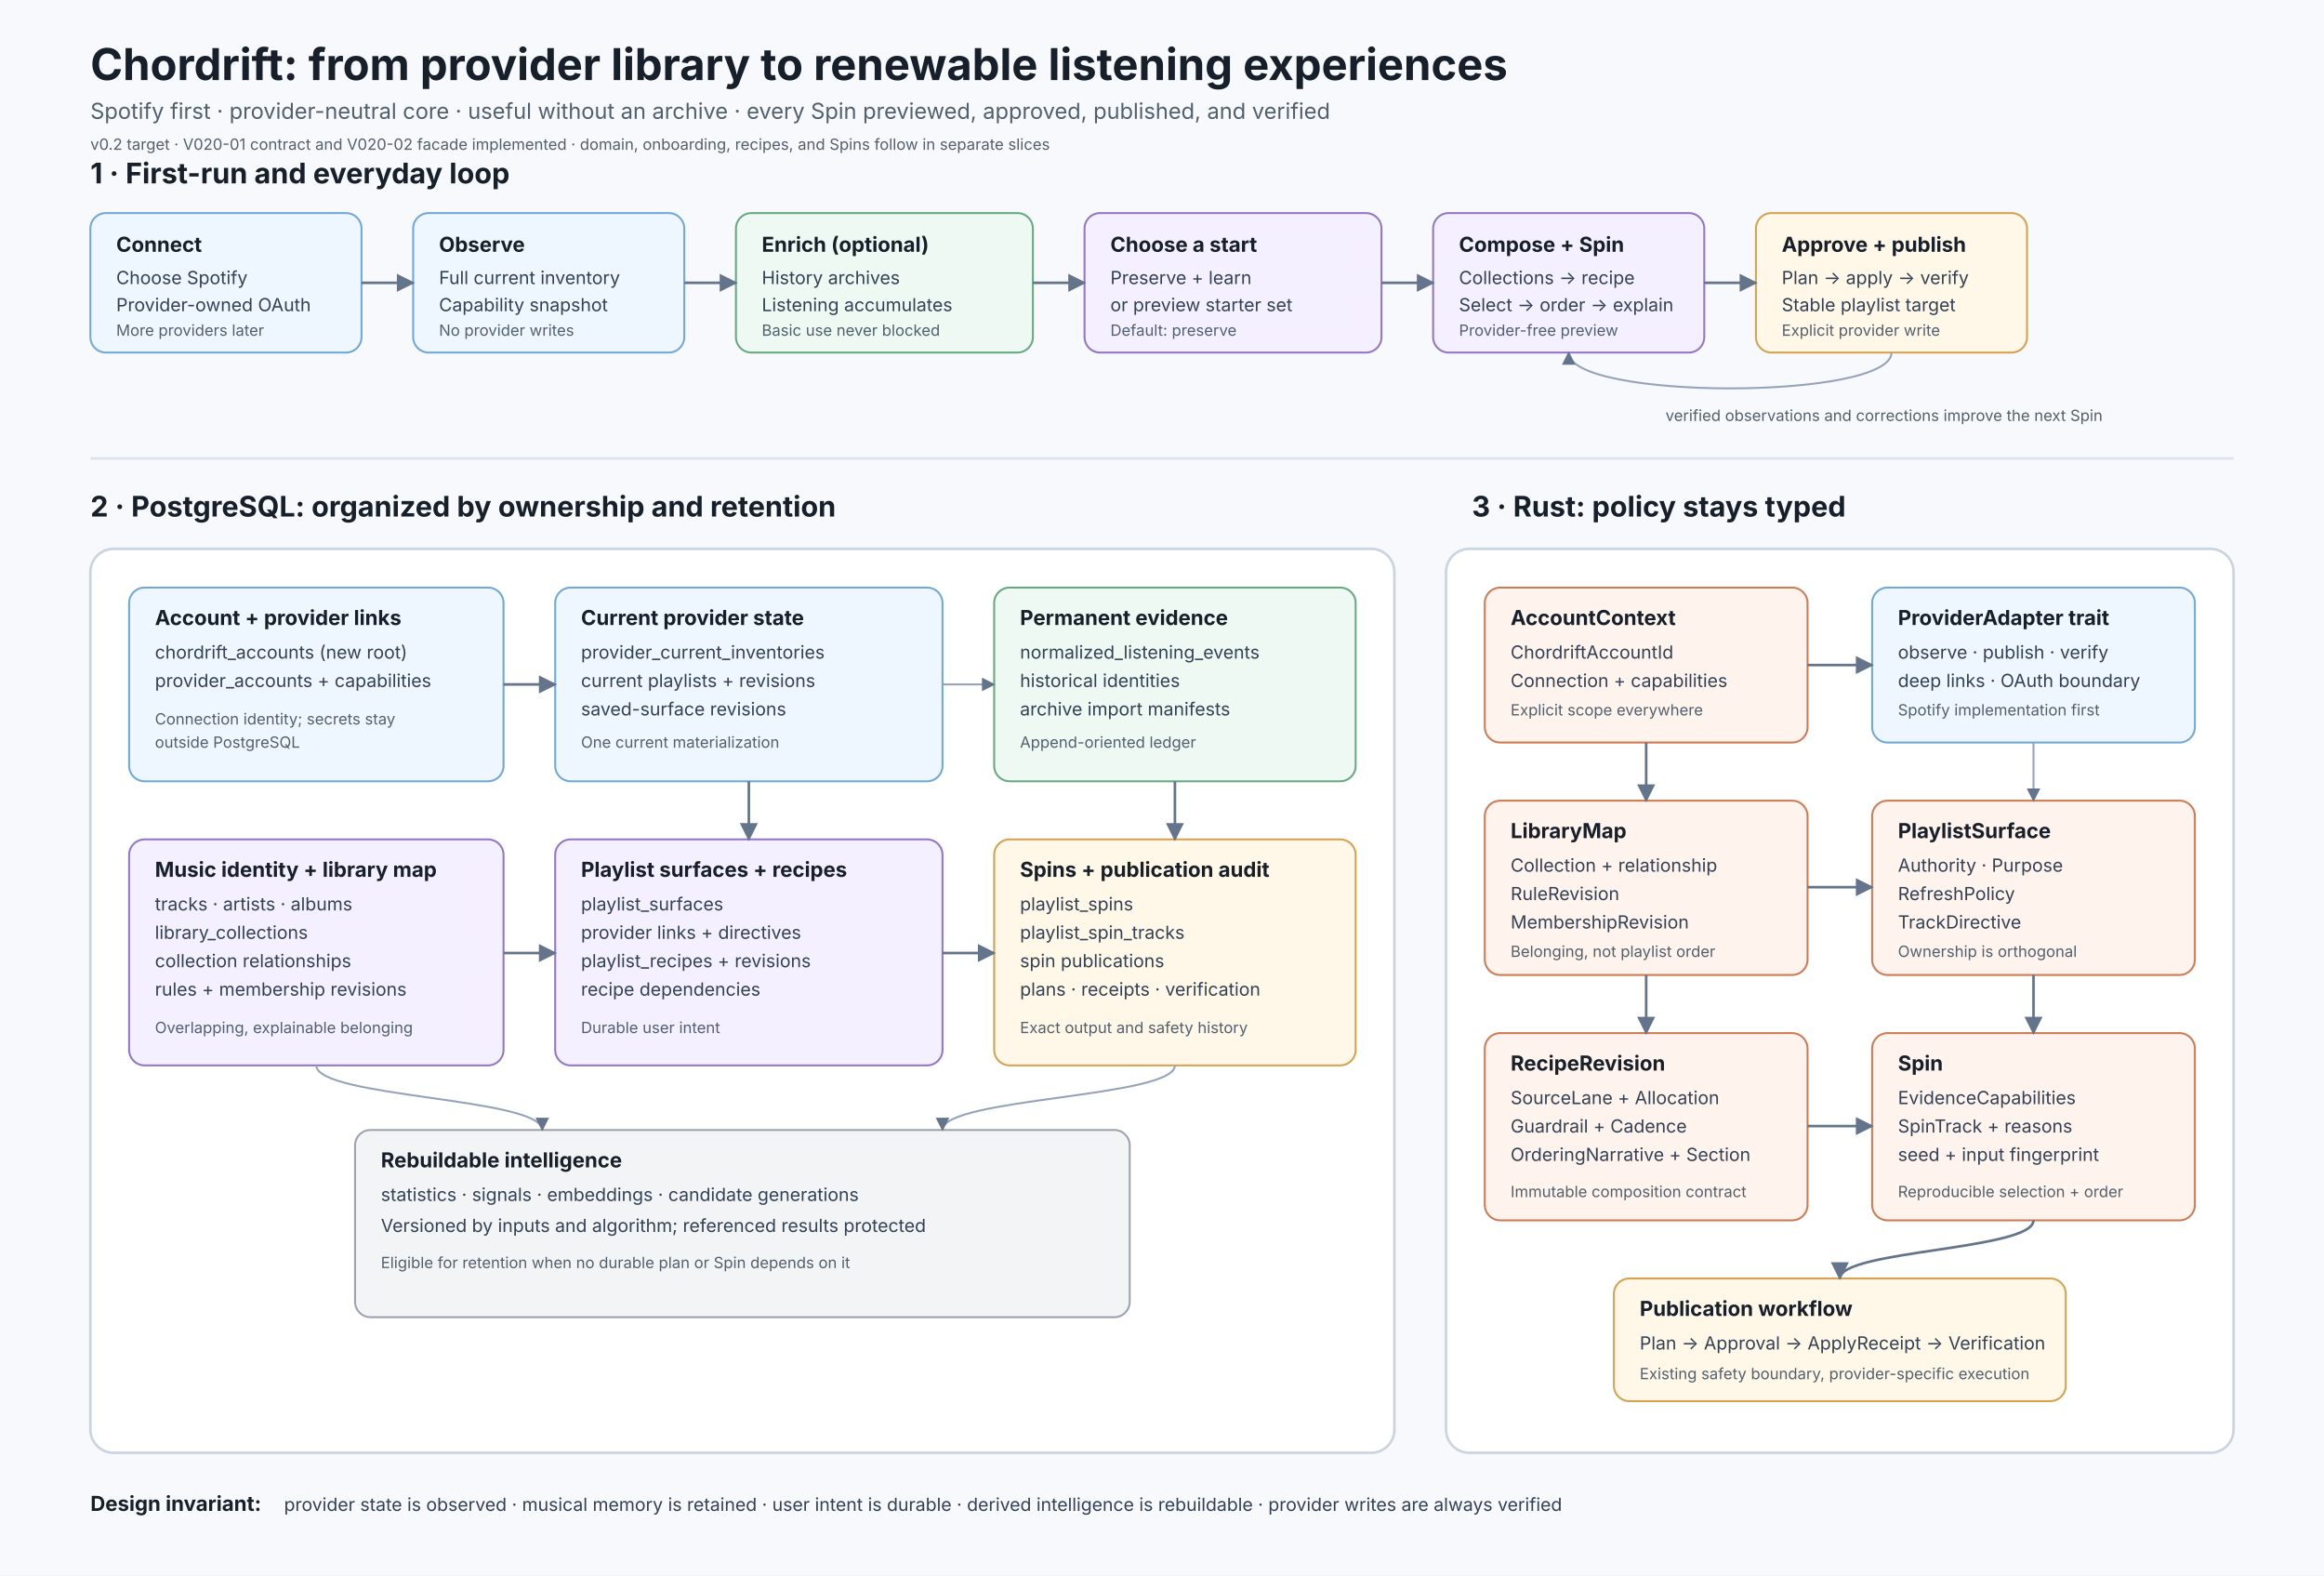
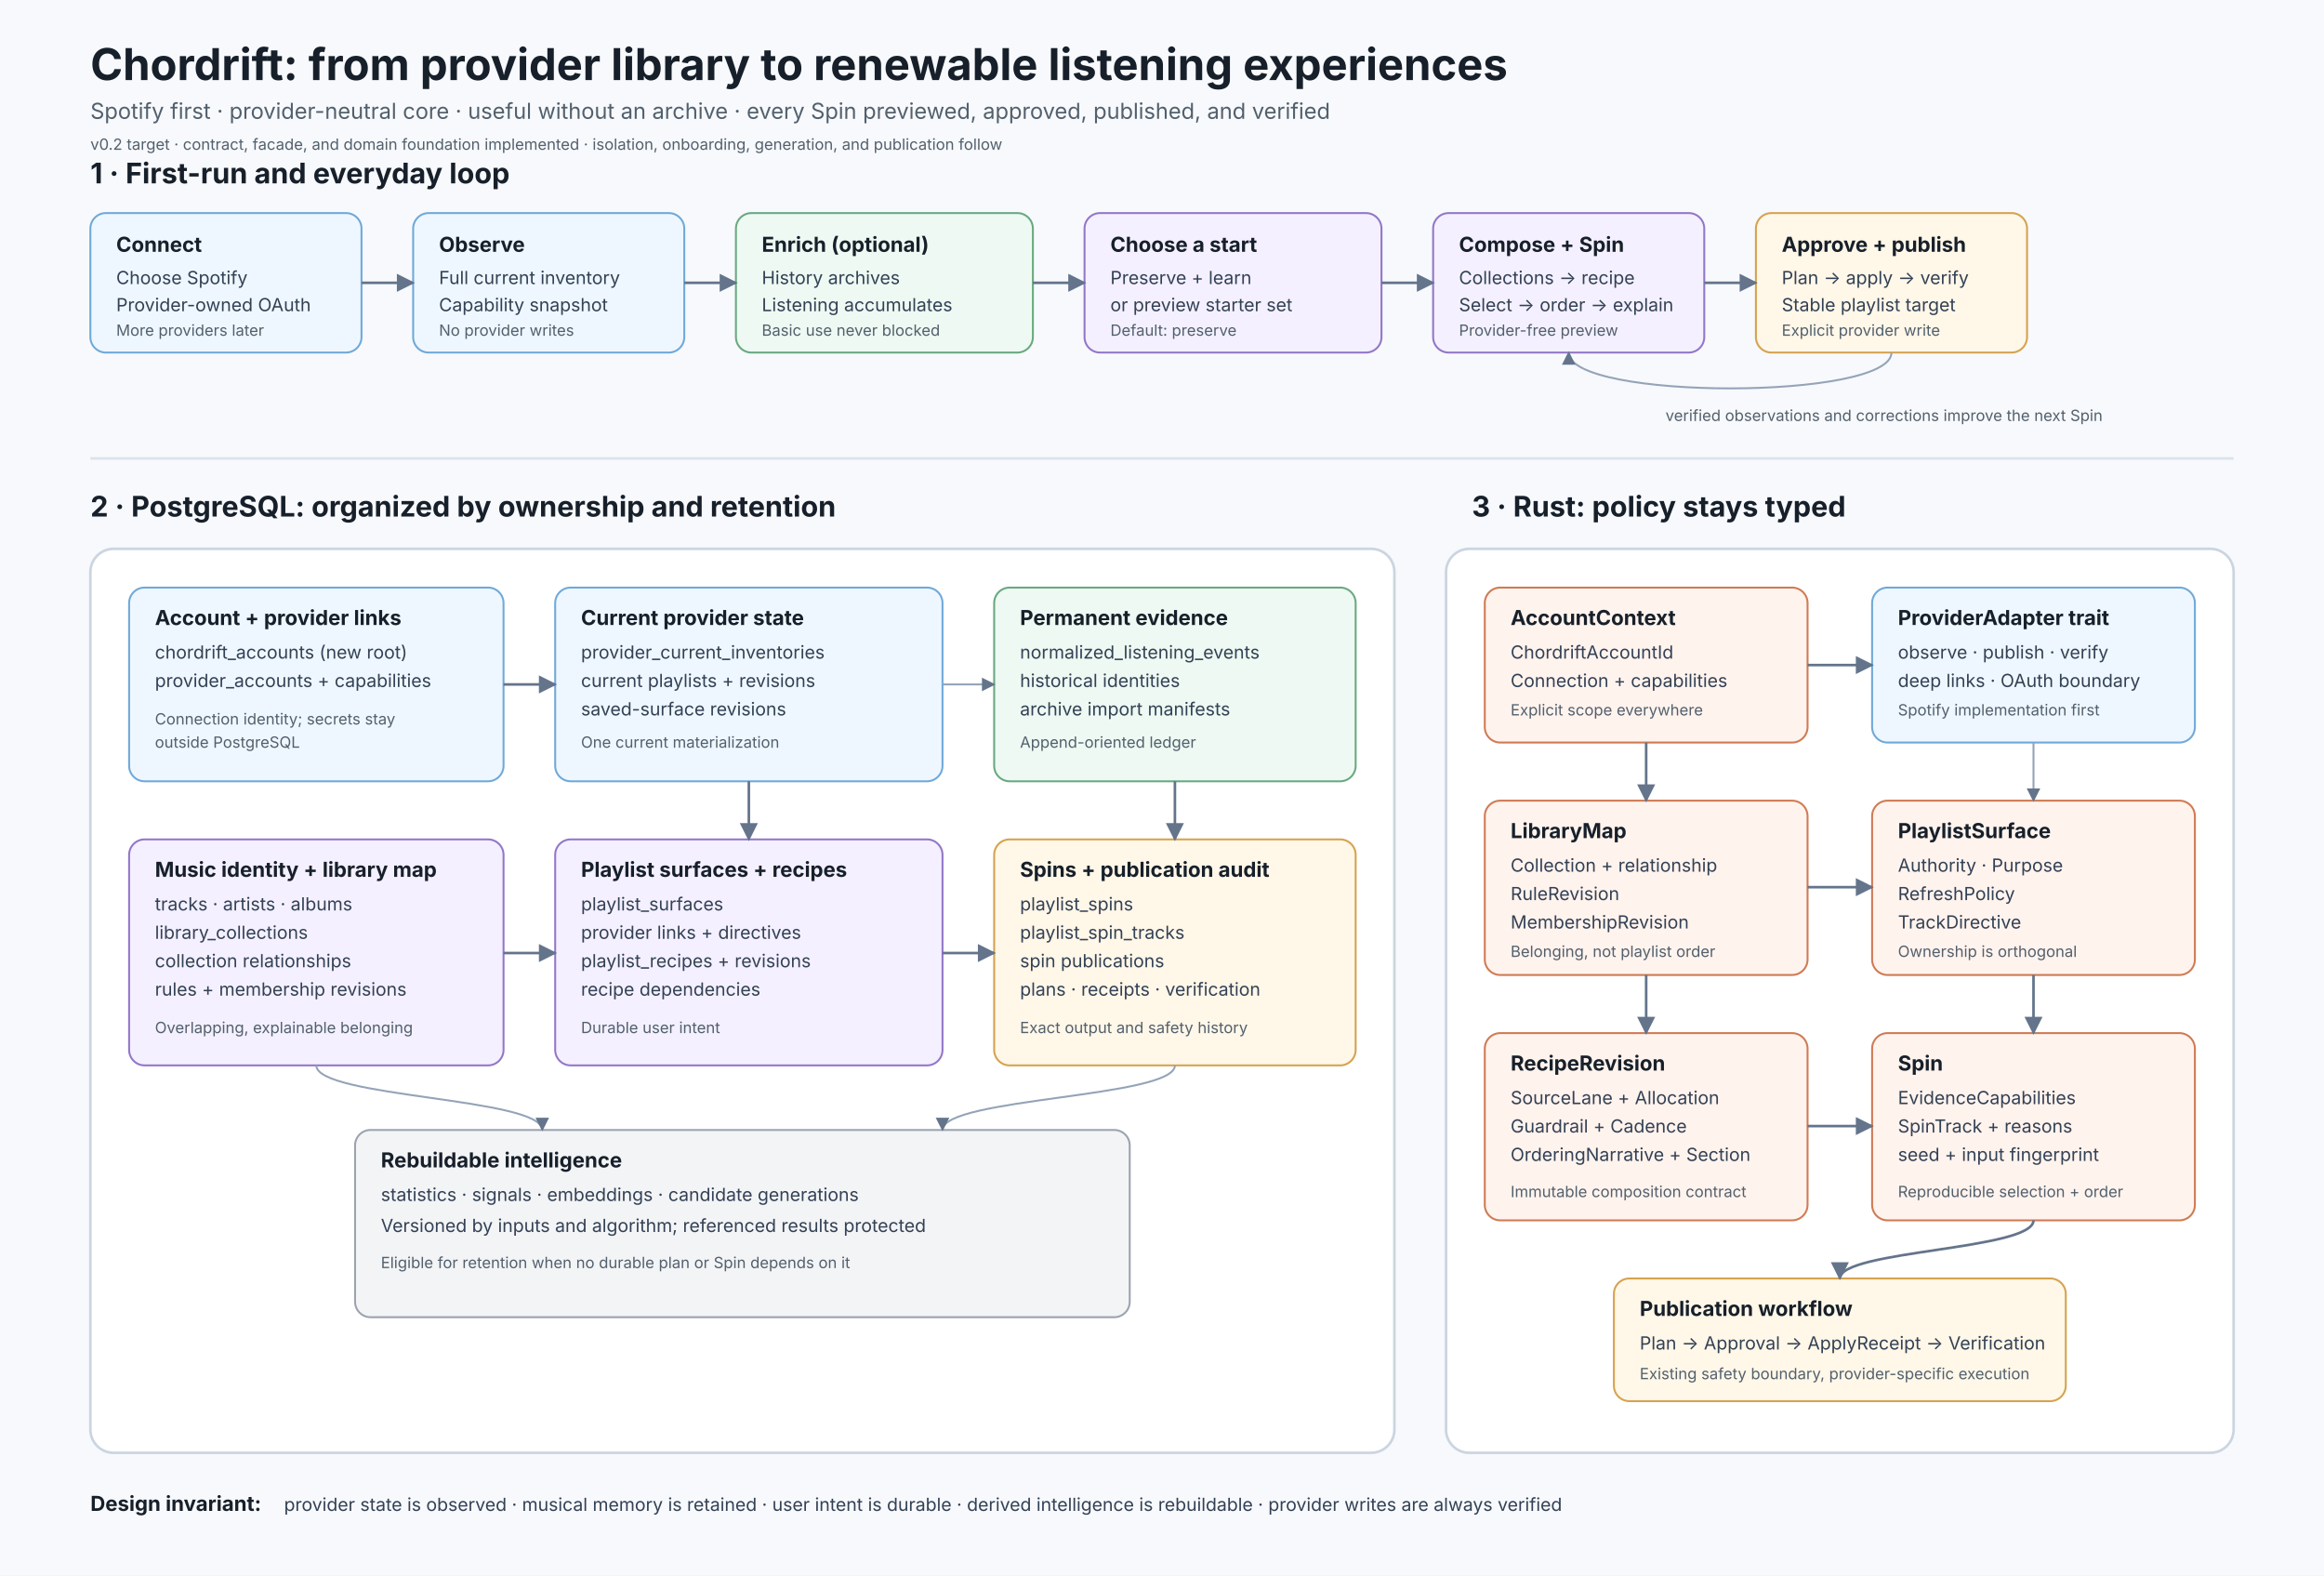
<svg xmlns="http://www.w3.org/2000/svg" width="1800" height="1220" viewBox="0 0 1800 1220" role="img" aria-labelledby="title desc">
  <defs>
    <style>
      text { font-family: ui-sans-serif, -apple-system, BlinkMacSystemFont, "Segoe UI", sans-serif; fill: #17202a; }
      .title { font-size: 34px; font-weight: 700; }
      .subtitle { font-size: 17px; fill: #52606d; }
      .section { font-size: 22px; font-weight: 700; }
      .label { font-size: 16px; font-weight: 700; }
      .body { font-size: 14px; fill: #334155; }
      .small { font-size: 12px; fill: #52606d; }
      .panel { fill: #ffffff; stroke: #cbd5e1; stroke-width: 2; rx: 18; }
      .node { fill: #f8fafc; stroke: #cbd5e1; stroke-width: 1.5; rx: 12; }
      .provider { fill: #eef7ff; stroke: #70a9d8; }
      .intent { fill: #f4f0ff; stroke: #9277c8; }
      .evidence { fill: #edf9f2; stroke: #69a981; }
      .audit { fill: #fff7e8; stroke: #d5a34f; }
      .cache { fill: #f3f4f6; stroke: #9ca3af; }
      .rust { fill: #fff3ed; stroke: #cf7b55; }
      .arrow { fill: none; stroke: #64748b; stroke-width: 2; marker-end: url(#arrow); }
      .soft-arrow { fill: none; stroke: #94a3b8; stroke-width: 1.5; marker-end: url(#arrow); }
      .divider { stroke: #dbe3ec; stroke-width: 2; }
    </style>
    <marker id="arrow" viewBox="0 0 10 10" refX="9" refY="5" markerWidth="7" markerHeight="7" orient="auto-start-reverse">
      <path d="M 0 0 L 10 5 L 0 10 z" fill="#64748b" />
    </marker>
  </defs>
  <rect width="1800" height="1220" fill="#f7f9fc" />
  <text x="70" y="62" class="title">Chordrift: from provider library to renewable listening experiences</text>
  <text x="70" y="92" class="subtitle">Spotify first · provider-neutral core · useful without an archive · every Spin previewed, approved, published, and verified</text>
-   <text x="70" y="116" class="small">v0.2 target · V020-01 contract and V020-02 facade implemented · domain, onboarding, recipes, and Spins follow in separate slices</text>
+   <text x="70" y="116" class="small">v0.2 target · contract, facade, and domain foundation implemented · isolation, onboarding, generation, and publication follow</text>
  <text x="70" y="142" class="section">1 · First-run and everyday loop</text>
  <g>
    <rect x="70" y="165" width="210" height="108" class="node provider" />
    <text x="90" y="195" class="label">Connect</text>
    <text x="90" y="220" class="body">Choose Spotify</text>
    <text x="90" y="241" class="body">Provider-owned OAuth</text>
    <text x="90" y="260" class="small">More providers later</text>
    <rect x="320" y="165" width="210" height="108" class="node provider" />
    <text x="340" y="195" class="label">Observe</text>
    <text x="340" y="220" class="body">Full current inventory</text>
    <text x="340" y="241" class="body">Capability snapshot</text>
    <text x="340" y="260" class="small">No provider writes</text>
    <rect x="570" y="165" width="230" height="108" class="node evidence" />
    <text x="590" y="195" class="label">Enrich (optional)</text>
    <text x="590" y="220" class="body">History archives</text>
    <text x="590" y="241" class="body">Listening accumulates</text>
    <text x="590" y="260" class="small">Basic use never blocked</text>
    <rect x="840" y="165" width="230" height="108" class="node intent" />
    <text x="860" y="195" class="label">Choose a start</text>
    <text x="860" y="220" class="body">Preserve + learn</text>
    <text x="860" y="241" class="body">or preview starter set</text>
    <text x="860" y="260" class="small">Default: preserve</text>
    <rect x="1110" y="165" width="210" height="108" class="node intent" />
    <text x="1130" y="195" class="label">Compose + Spin</text>
    <text x="1130" y="220" class="body">Collections → recipe</text>
    <text x="1130" y="241" class="body">Select → order → explain</text>
    <text x="1130" y="260" class="small">Provider-free preview</text>
    <rect x="1360" y="165" width="210" height="108" class="node audit" />
    <text x="1380" y="195" class="label">Approve + publish</text>
    <text x="1380" y="220" class="body">Plan → apply → verify</text>
    <text x="1380" y="241" class="body">Stable playlist target</text>
    <text x="1380" y="260" class="small">Explicit provider write</text>
    <path d="M280 219 H320" class="arrow" />
    <path d="M530 219 H570" class="arrow" />
    <path d="M800 219 H840" class="arrow" />
    <path d="M1070 219 H1110" class="arrow" />
    <path d="M1320 219 H1360" class="arrow" />
    <path d="M1465 273 C1465 310 1215 310 1215 273" class="soft-arrow" />
    <text x="1290" y="326" class="small">verified observations and corrections improve the next Spin</text>
  </g>
  <line x1="70" y1="355" x2="1730" y2="355" class="divider" />
  <text x="70" y="400" class="section">2 · PostgreSQL: organized by ownership and retention</text>
  <g>
    <rect x="70" y="425" width="1010" height="700" class="panel" />
    <rect x="100" y="455" width="290" height="150" class="node provider" />
    <text x="120" y="484" class="label">Account + provider links</text>
    <text x="120" y="510" class="body">chordrift_accounts (new root)</text>
    <text x="120" y="532" class="body">provider_accounts + capabilities</text>
    <text x="120" y="561" class="small">Connection identity; secrets stay</text>
    <text x="120" y="579" class="small">outside PostgreSQL</text>
    <rect x="430" y="455" width="300" height="150" class="node provider" />
    <text x="450" y="484" class="label">Current provider state</text>
    <text x="450" y="510" class="body">provider_current_inventories</text>
    <text x="450" y="532" class="body">current playlists + revisions</text>
    <text x="450" y="554" class="body">saved-surface revisions</text>
    <text x="450" y="579" class="small">One current materialization</text>
    <rect x="770" y="455" width="280" height="150" class="node evidence" />
    <text x="790" y="484" class="label">Permanent evidence</text>
    <text x="790" y="510" class="body">normalized_listening_events</text>
    <text x="790" y="532" class="body">historical identities</text>
    <text x="790" y="554" class="body">archive import manifests</text>
    <text x="790" y="579" class="small">Append-oriented ledger</text>
    <rect x="100" y="650" width="290" height="175" class="node intent" />
    <text x="120" y="679" class="label">Music identity + library map</text>
    <text x="120" y="705" class="body">tracks · artists · albums</text>
    <text x="120" y="727" class="body">library_collections</text>
    <text x="120" y="749" class="body">collection relationships</text>
    <text x="120" y="771" class="body">rules + membership revisions</text>
    <text x="120" y="800" class="small">Overlapping, explainable belonging</text>
    <rect x="430" y="650" width="300" height="175" class="node intent" />
    <text x="450" y="679" class="label">Playlist surfaces + recipes</text>
    <text x="450" y="705" class="body">playlist_surfaces</text>
    <text x="450" y="727" class="body">provider links + directives</text>
    <text x="450" y="749" class="body">playlist_recipes + revisions</text>
    <text x="450" y="771" class="body">recipe dependencies</text>
    <text x="450" y="800" class="small">Durable user intent</text>
    <rect x="770" y="650" width="280" height="175" class="node audit" />
    <text x="790" y="679" class="label">Spins + publication audit</text>
    <text x="790" y="705" class="body">playlist_spins</text>
    <text x="790" y="727" class="body">playlist_spin_tracks</text>
    <text x="790" y="749" class="body">spin publications</text>
    <text x="790" y="771" class="body">plans · receipts · verification</text>
    <text x="790" y="800" class="small">Exact output and safety history</text>
    <rect x="275" y="875" width="600" height="145" class="node cache" />
    <text x="295" y="904" class="label">Rebuildable intelligence</text>
    <text x="295" y="930" class="body">statistics · signals · embeddings · candidate generations</text>
    <text x="295" y="954" class="body">Versioned by inputs and algorithm; referenced results protected</text>
    <text x="295" y="982" class="small">Eligible for retention when no durable plan or Spin depends on it</text>
    <path d="M390 530 H430" class="arrow" />
    <path d="M730 530 H770" class="soft-arrow" />
    <path d="M580 605 V650" class="arrow" />
    <path d="M910 605 V650" class="arrow" />
    <path d="M390 738 H430" class="arrow" />
    <path d="M730 738 H770" class="arrow" />
    <path d="M245 825 C245 850 420 850 420 875" class="soft-arrow" />
    <path d="M910 825 C910 850 730 850 730 875" class="soft-arrow" />
  </g>
  <text x="1140" y="400" class="section">3 · Rust: policy stays typed</text>
  <g>
    <rect x="1120" y="425" width="610" height="700" class="panel" />
    <rect x="1150" y="455" width="250" height="120" class="node rust" />
    <text x="1170" y="484" class="label">AccountContext</text>
    <text x="1170" y="510" class="body">ChordriftAccountId</text>
    <text x="1170" y="532" class="body">Connection + capabilities</text>
    <text x="1170" y="554" class="small">Explicit scope everywhere</text>
    <rect x="1450" y="455" width="250" height="120" class="node provider" />
    <text x="1470" y="484" class="label">ProviderAdapter trait</text>
    <text x="1470" y="510" class="body">observe · publish · verify</text>
    <text x="1470" y="532" class="body">deep links · OAuth boundary</text>
    <text x="1470" y="554" class="small">Spotify implementation first</text>
    <rect x="1150" y="620" width="250" height="135" class="node rust" />
    <text x="1170" y="649" class="label">LibraryMap</text>
    <text x="1170" y="675" class="body">Collection + relationship</text>
    <text x="1170" y="697" class="body">RuleRevision</text>
    <text x="1170" y="719" class="body">MembershipRevision</text>
    <text x="1170" y="741" class="small">Belonging, not playlist order</text>
    <rect x="1450" y="620" width="250" height="135" class="node rust" />
    <text x="1470" y="649" class="label">PlaylistSurface</text>
    <text x="1470" y="675" class="body">Authority · Purpose</text>
    <text x="1470" y="697" class="body">RefreshPolicy</text>
    <text x="1470" y="719" class="body">TrackDirective</text>
    <text x="1470" y="741" class="small">Ownership is orthogonal</text>
    <rect x="1150" y="800" width="250" height="145" class="node rust" />
    <text x="1170" y="829" class="label">RecipeRevision</text>
    <text x="1170" y="855" class="body">SourceLane + Allocation</text>
    <text x="1170" y="877" class="body">Guardrail + Cadence</text>
    <text x="1170" y="899" class="body">OrderingNarrative + Section</text>
    <text x="1170" y="927" class="small">Immutable composition contract</text>
    <rect x="1450" y="800" width="250" height="145" class="node rust" />
    <text x="1470" y="829" class="label">Spin</text>
    <text x="1470" y="855" class="body">EvidenceCapabilities</text>
    <text x="1470" y="877" class="body">SpinTrack + reasons</text>
    <text x="1470" y="899" class="body">seed + input fingerprint</text>
    <text x="1470" y="927" class="small">Reproducible selection + order</text>
    <rect x="1250" y="990" width="350" height="95" class="node audit" />
    <text x="1270" y="1019" class="label">Publication workflow</text>
    <text x="1270" y="1045" class="body">Plan → Approval → ApplyReceipt → Verification</text>
    <text x="1270" y="1068" class="small">Existing safety boundary, provider-specific execution</text>
    <path d="M1400 515 H1450" class="arrow" />
    <path d="M1275 575 V620" class="arrow" />
    <path d="M1575 575 V620" class="soft-arrow" />
    <path d="M1400 687 H1450" class="arrow" />
    <path d="M1275 755 V800" class="arrow" />
    <path d="M1575 755 V800" class="arrow" />
    <path d="M1400 872 H1450" class="arrow" />
    <path d="M1575 945 C1575 968 1425 968 1425 990" class="arrow" />
  </g>
  <text x="70" y="1170" class="label">Design invariant:</text>
  <text x="220" y="1170" class="body">provider state is observed · musical memory is retained · user intent is durable · derived intelligence is rebuildable · provider writes are always verified</text>
</svg>
